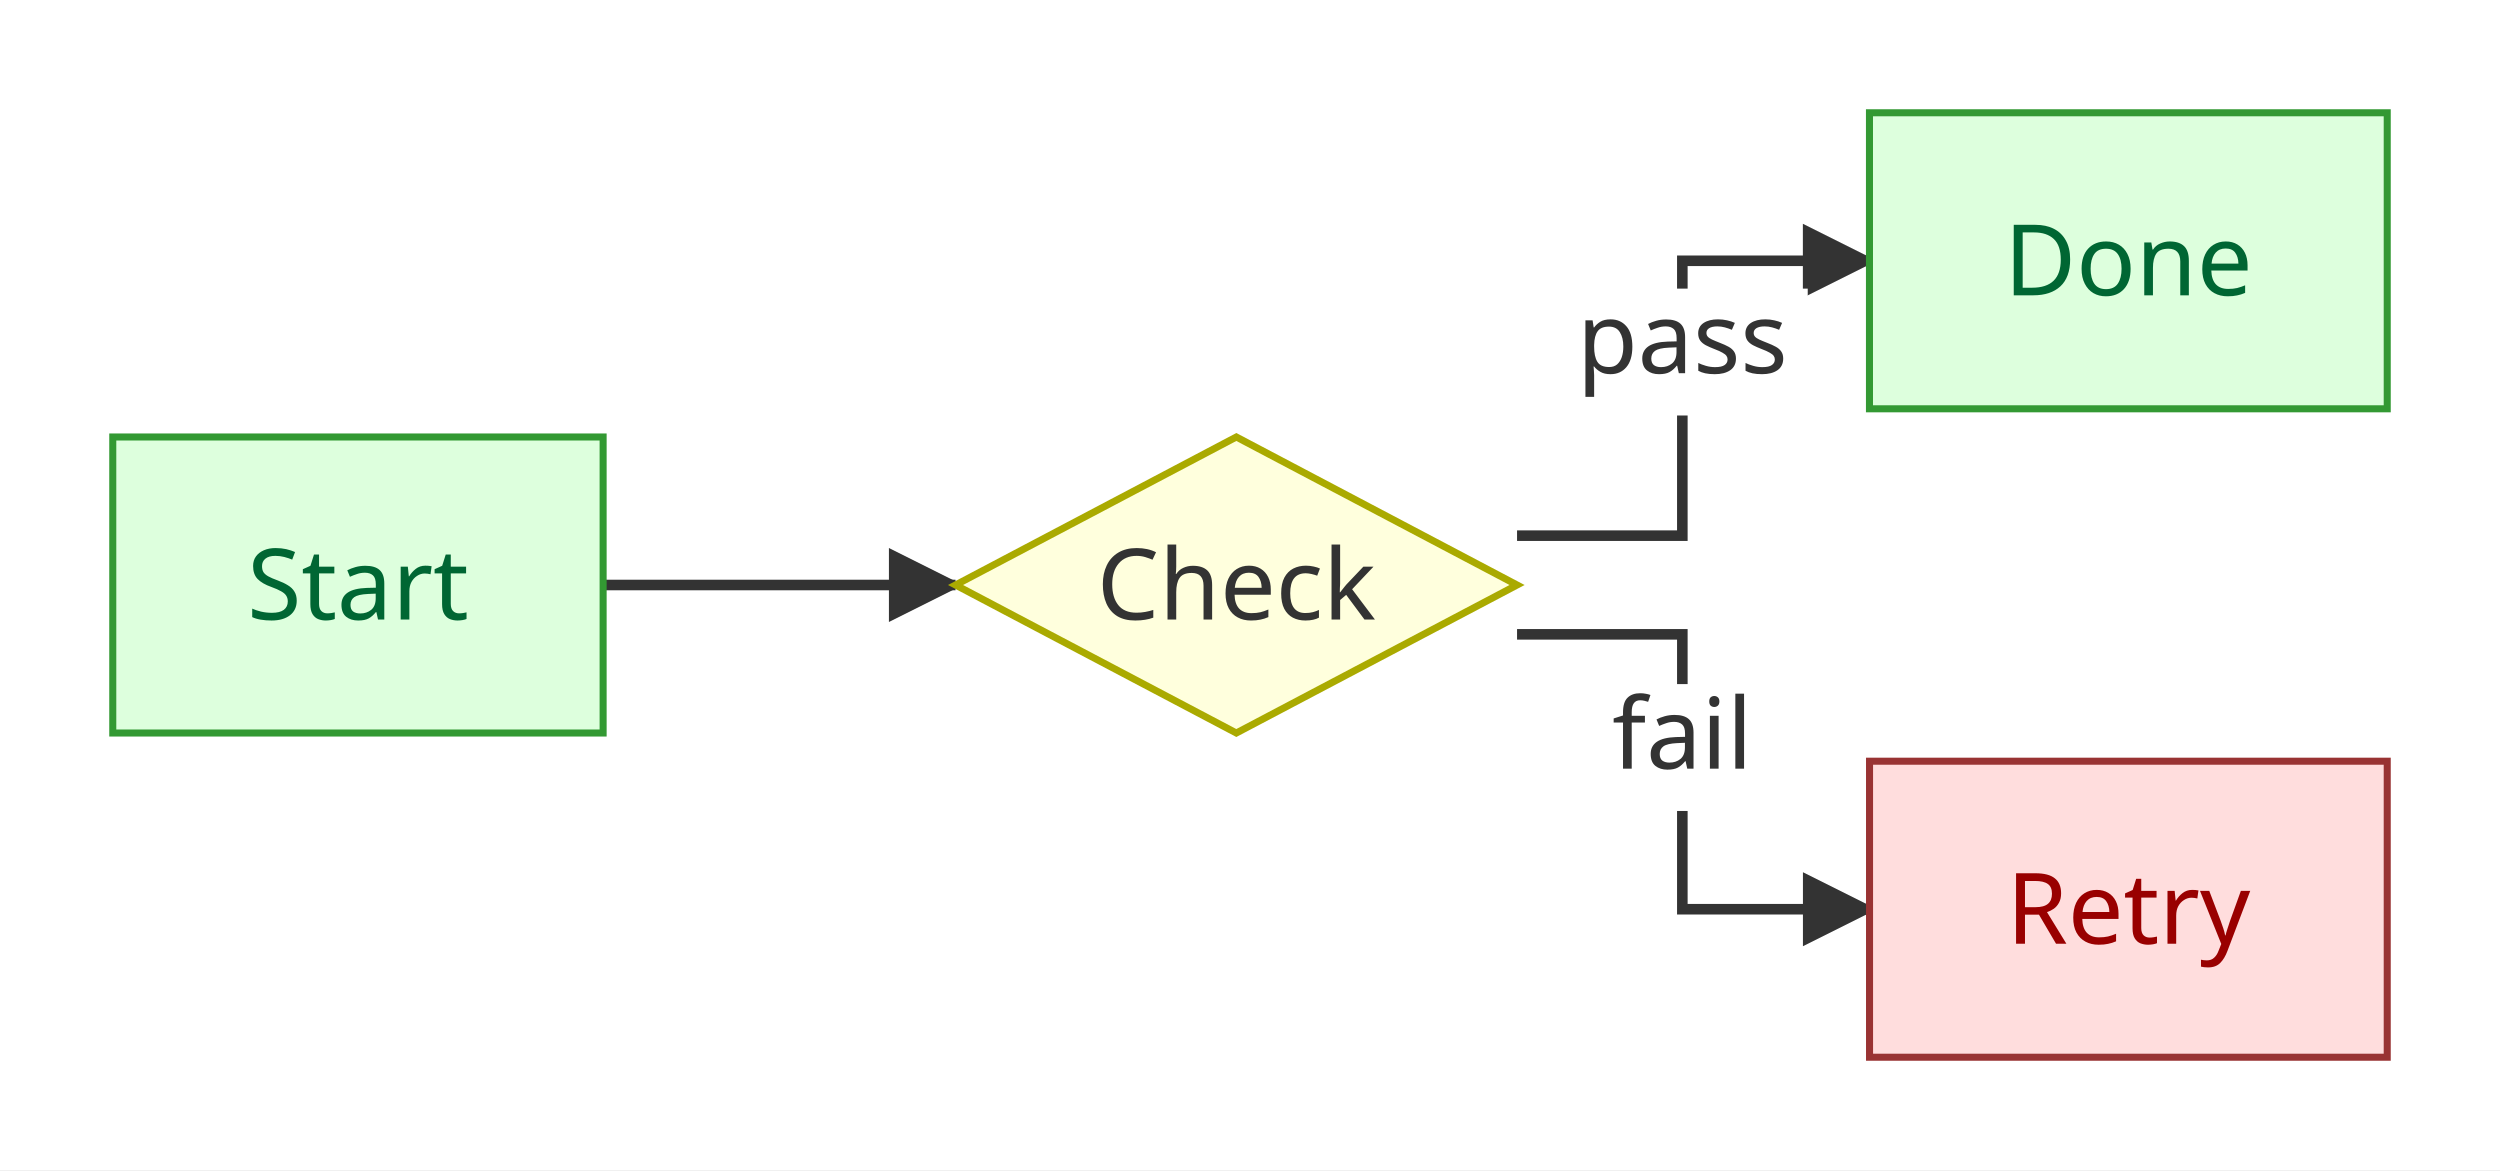
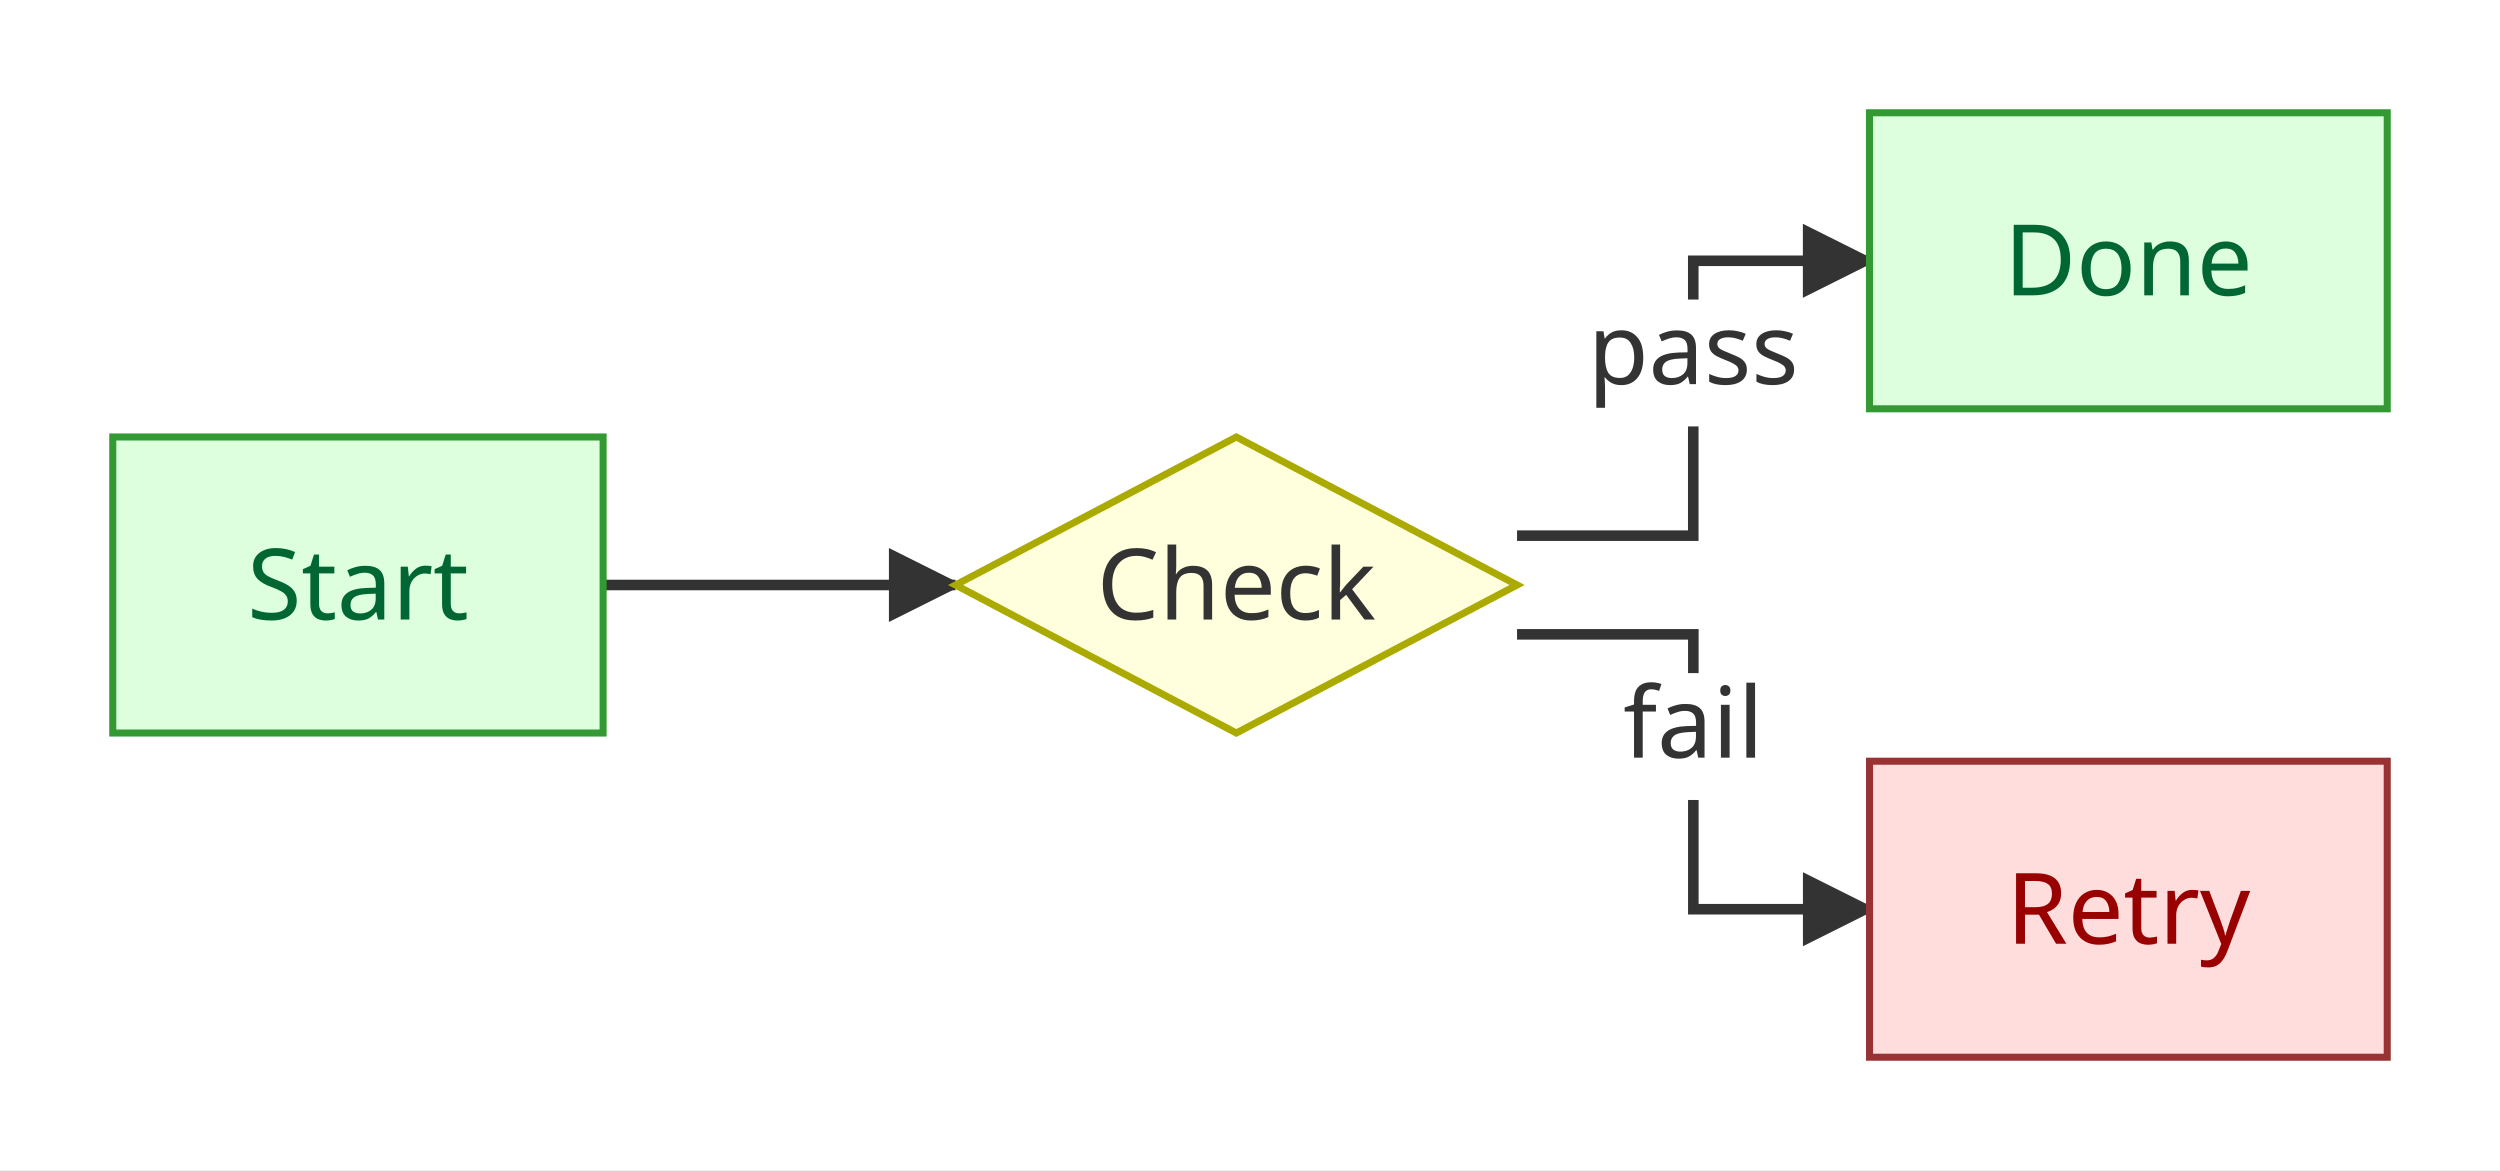
<svg xmlns="http://www.w3.org/2000/svg" role="img" width="354.7" height="166" viewBox="0 0 354.7 166" font-family="sans-serif" font-size="14">
  <defs>
    <marker id="arrow" viewBox="0 0 10 10" refX="9" refY="5" markerWidth="7" markerHeight="7" orient="auto-start-reverse">
      <path d="M0,0 L10,5 L0,10 z" fill="#333333" />
    </marker>
  </defs>
  <rect width="100%" height="100%" fill="#ffffff" />
  <g transform="translate(16,16)">
    <path d="M69.57,67 L119.57,67" fill="none" stroke="#333333" stroke-width="1.5" marker-end="url(#arrow)" />
-     <path d="M199.24,60 L222.69,60 L222.69,21 L249.24,21" fill="none" stroke="#333333" stroke-width="1.5" marker-end="url(#arrow)" />
-     <rect x="204.91" y="24.95" width="35.57" height="18" fill="#ffffff" />
-     <text x="222.69" y="38.95" fill="#333333" text-anchor="middle" dy="-2">pass</text>
-     <path d="M199.24,74 L222.69,74 L222.69,113 L249.25,113" fill="none" stroke="#333333" stroke-width="1.5" marker-end="url(#arrow)" />
-     <rect x="210.74" y="81.06" width="23.89" height="18" fill="#ffffff" />
-     <text x="222.69" y="95.06" fill="#333333" text-anchor="middle" dy="-2">fail</text>
+     <path d="M199.24,60 L224.24,60 L224.24,21 L249.24,21" fill="none" stroke="#333333" stroke-width="1.5" marker-end="url(#arrow)" />
+     <rect x="206.46" y="26.5" width="35.57" height="18" fill="#ffffff" />
+     <text x="224.24" y="40.5" fill="#333333" text-anchor="middle" dy="-2">pass</text>
+     <path d="M199.24,74 L224.25,74 L224.25,113 L249.25,113" fill="none" stroke="#333333" stroke-width="1.5" marker-end="url(#arrow)" />
+     <rect x="212.3" y="79.5" width="23.89" height="18" fill="#ffffff" />
+     <text x="224.25" y="93.5" fill="#333333" text-anchor="middle" dy="-2">fail</text>
    <rect x="0" y="46" width="69.57" height="42" fill="#dfd" stroke="#393" />
    <text fill="#063" text-anchor="middle">
      <tspan x="34.78" y="71.9">Start</tspan>
    </text>
    <polygon points="159.41,46 199.24,67 159.41,88 119.57,67" fill="#ffd" stroke="#aa0" />
    <text fill="#333333" text-anchor="middle">
      <tspan x="159.41" y="71.9">Check</tspan>
    </text>
    <rect x="249.24" y="0" width="73.46" height="42" fill="#dfd" stroke="#393" />
    <text fill="#063" text-anchor="middle">
      <tspan x="285.97" y="25.9">Done</tspan>
    </text>
    <rect x="249.25" y="92" width="73.45" height="42" fill="#fdd" stroke="#933" />
    <text fill="#900" text-anchor="middle">
      <tspan x="285.97" y="117.9">Retry</tspan>
    </text>
  </g>
</svg>
